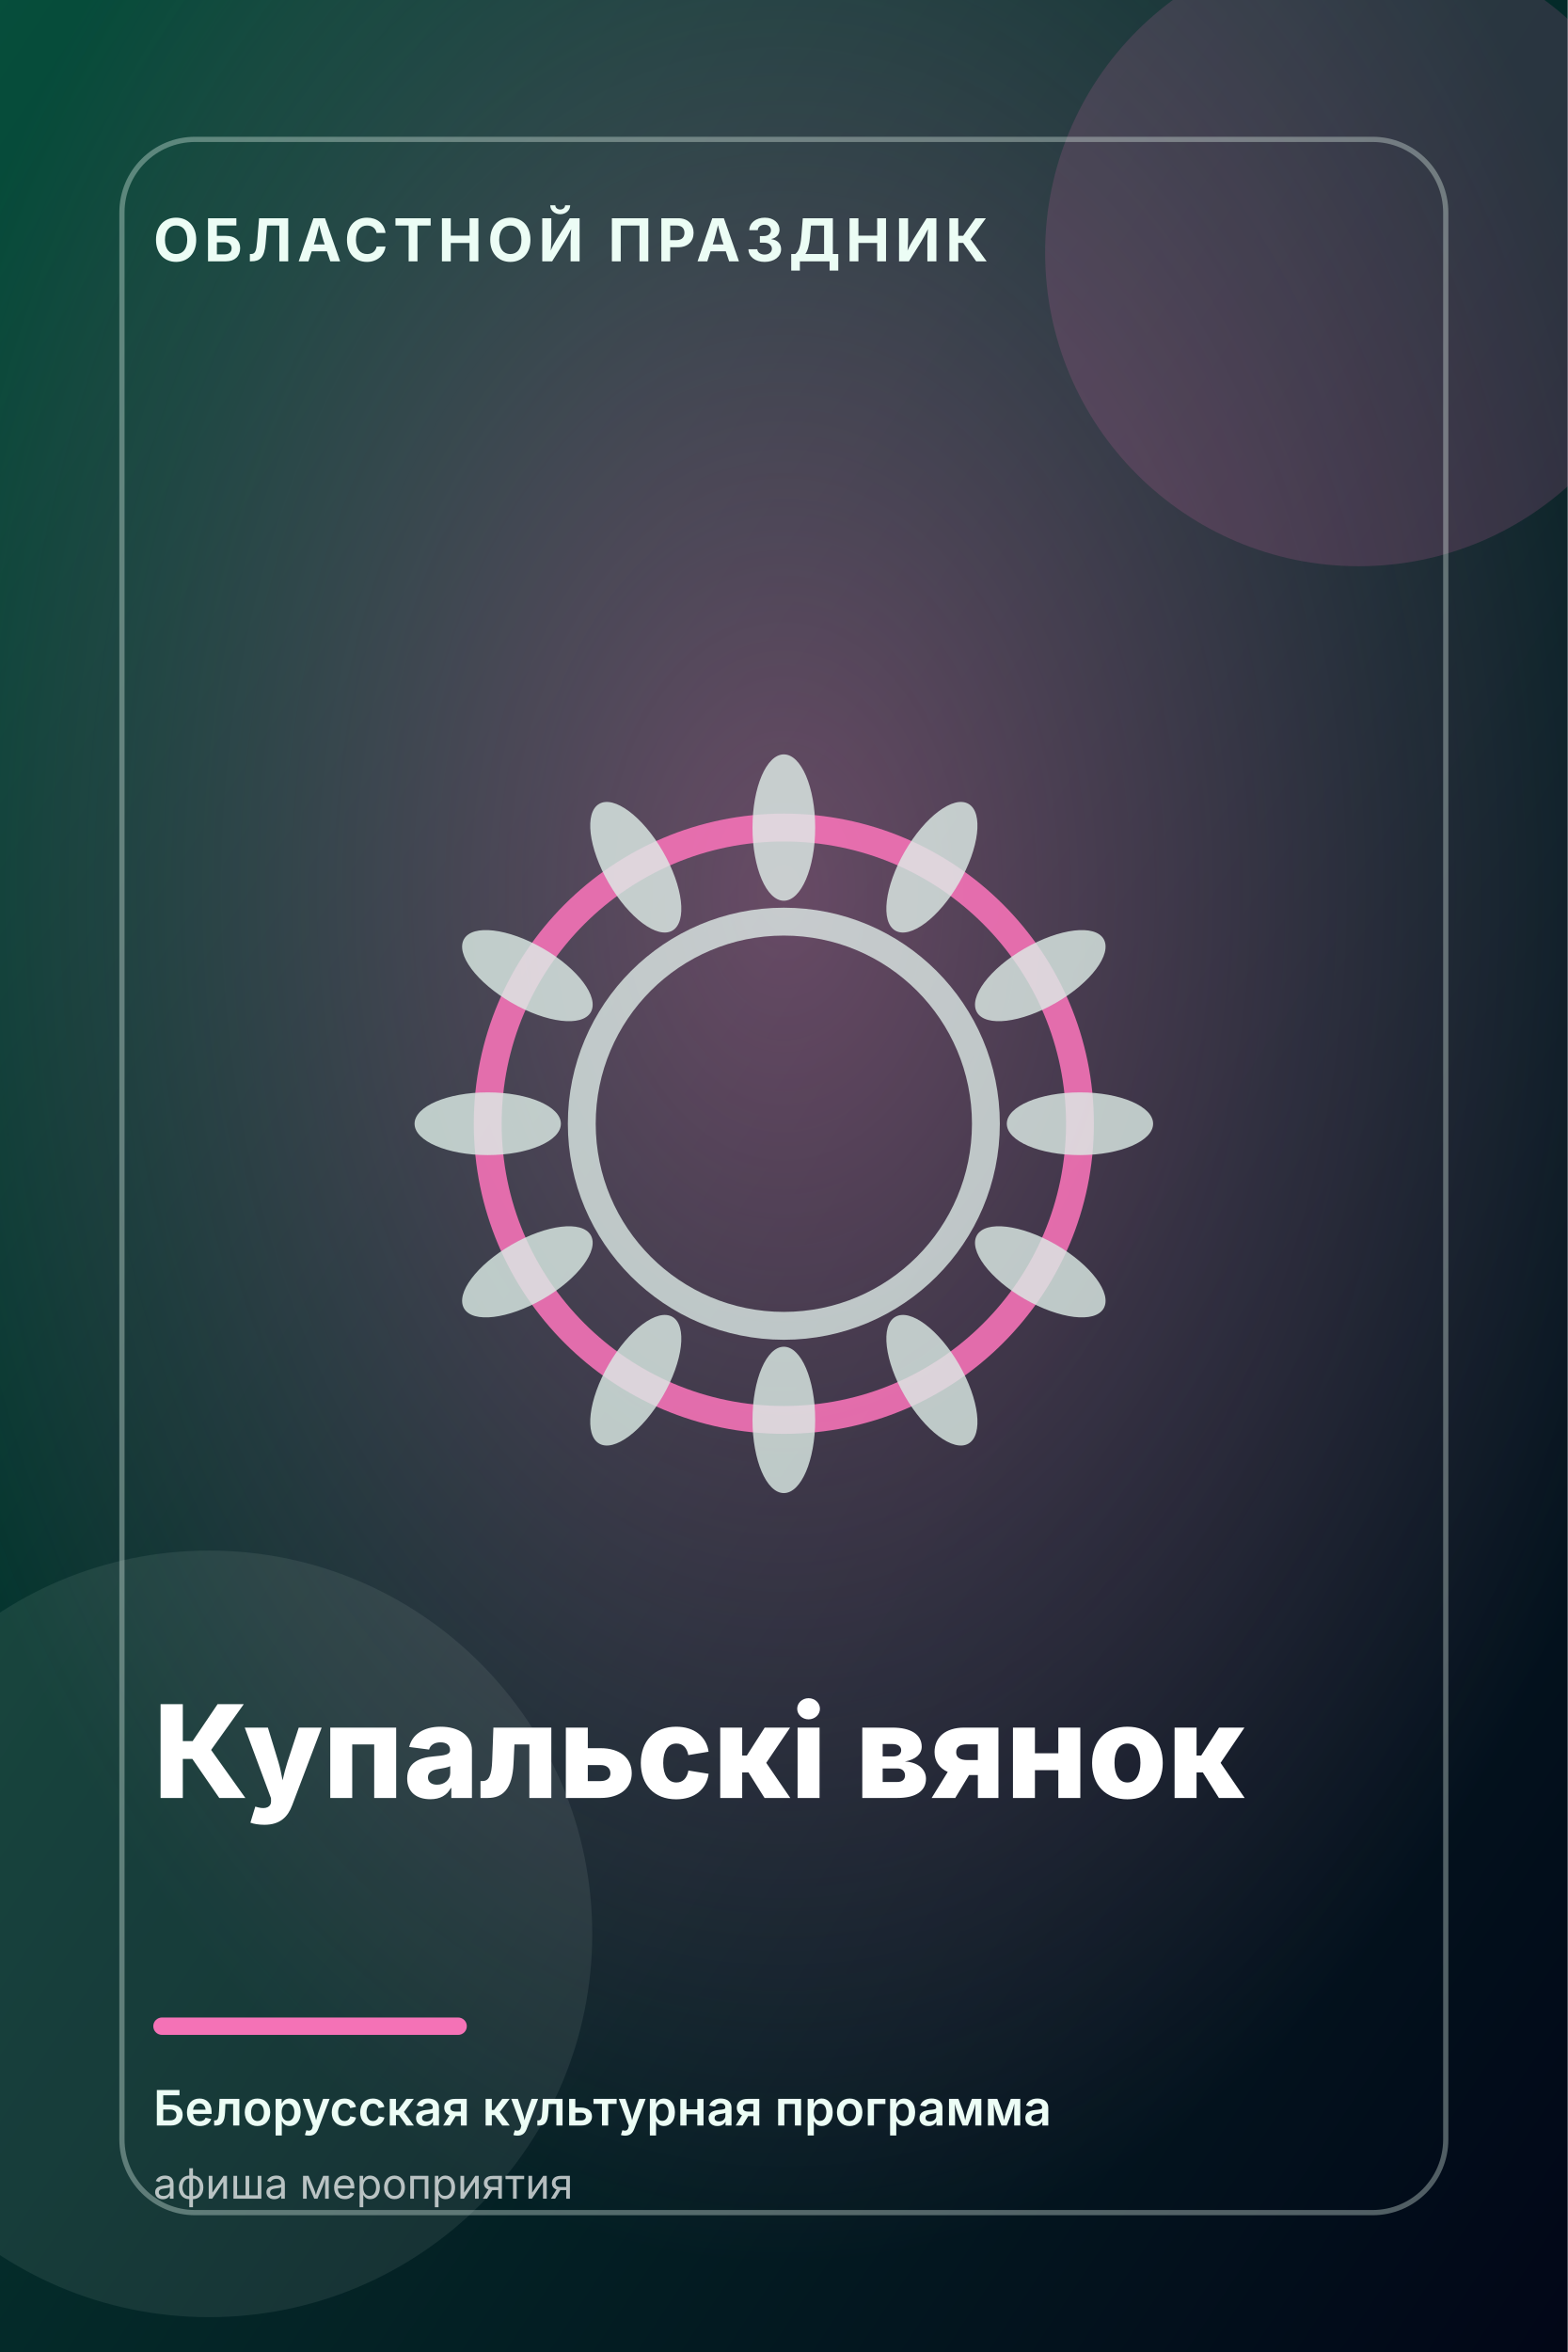
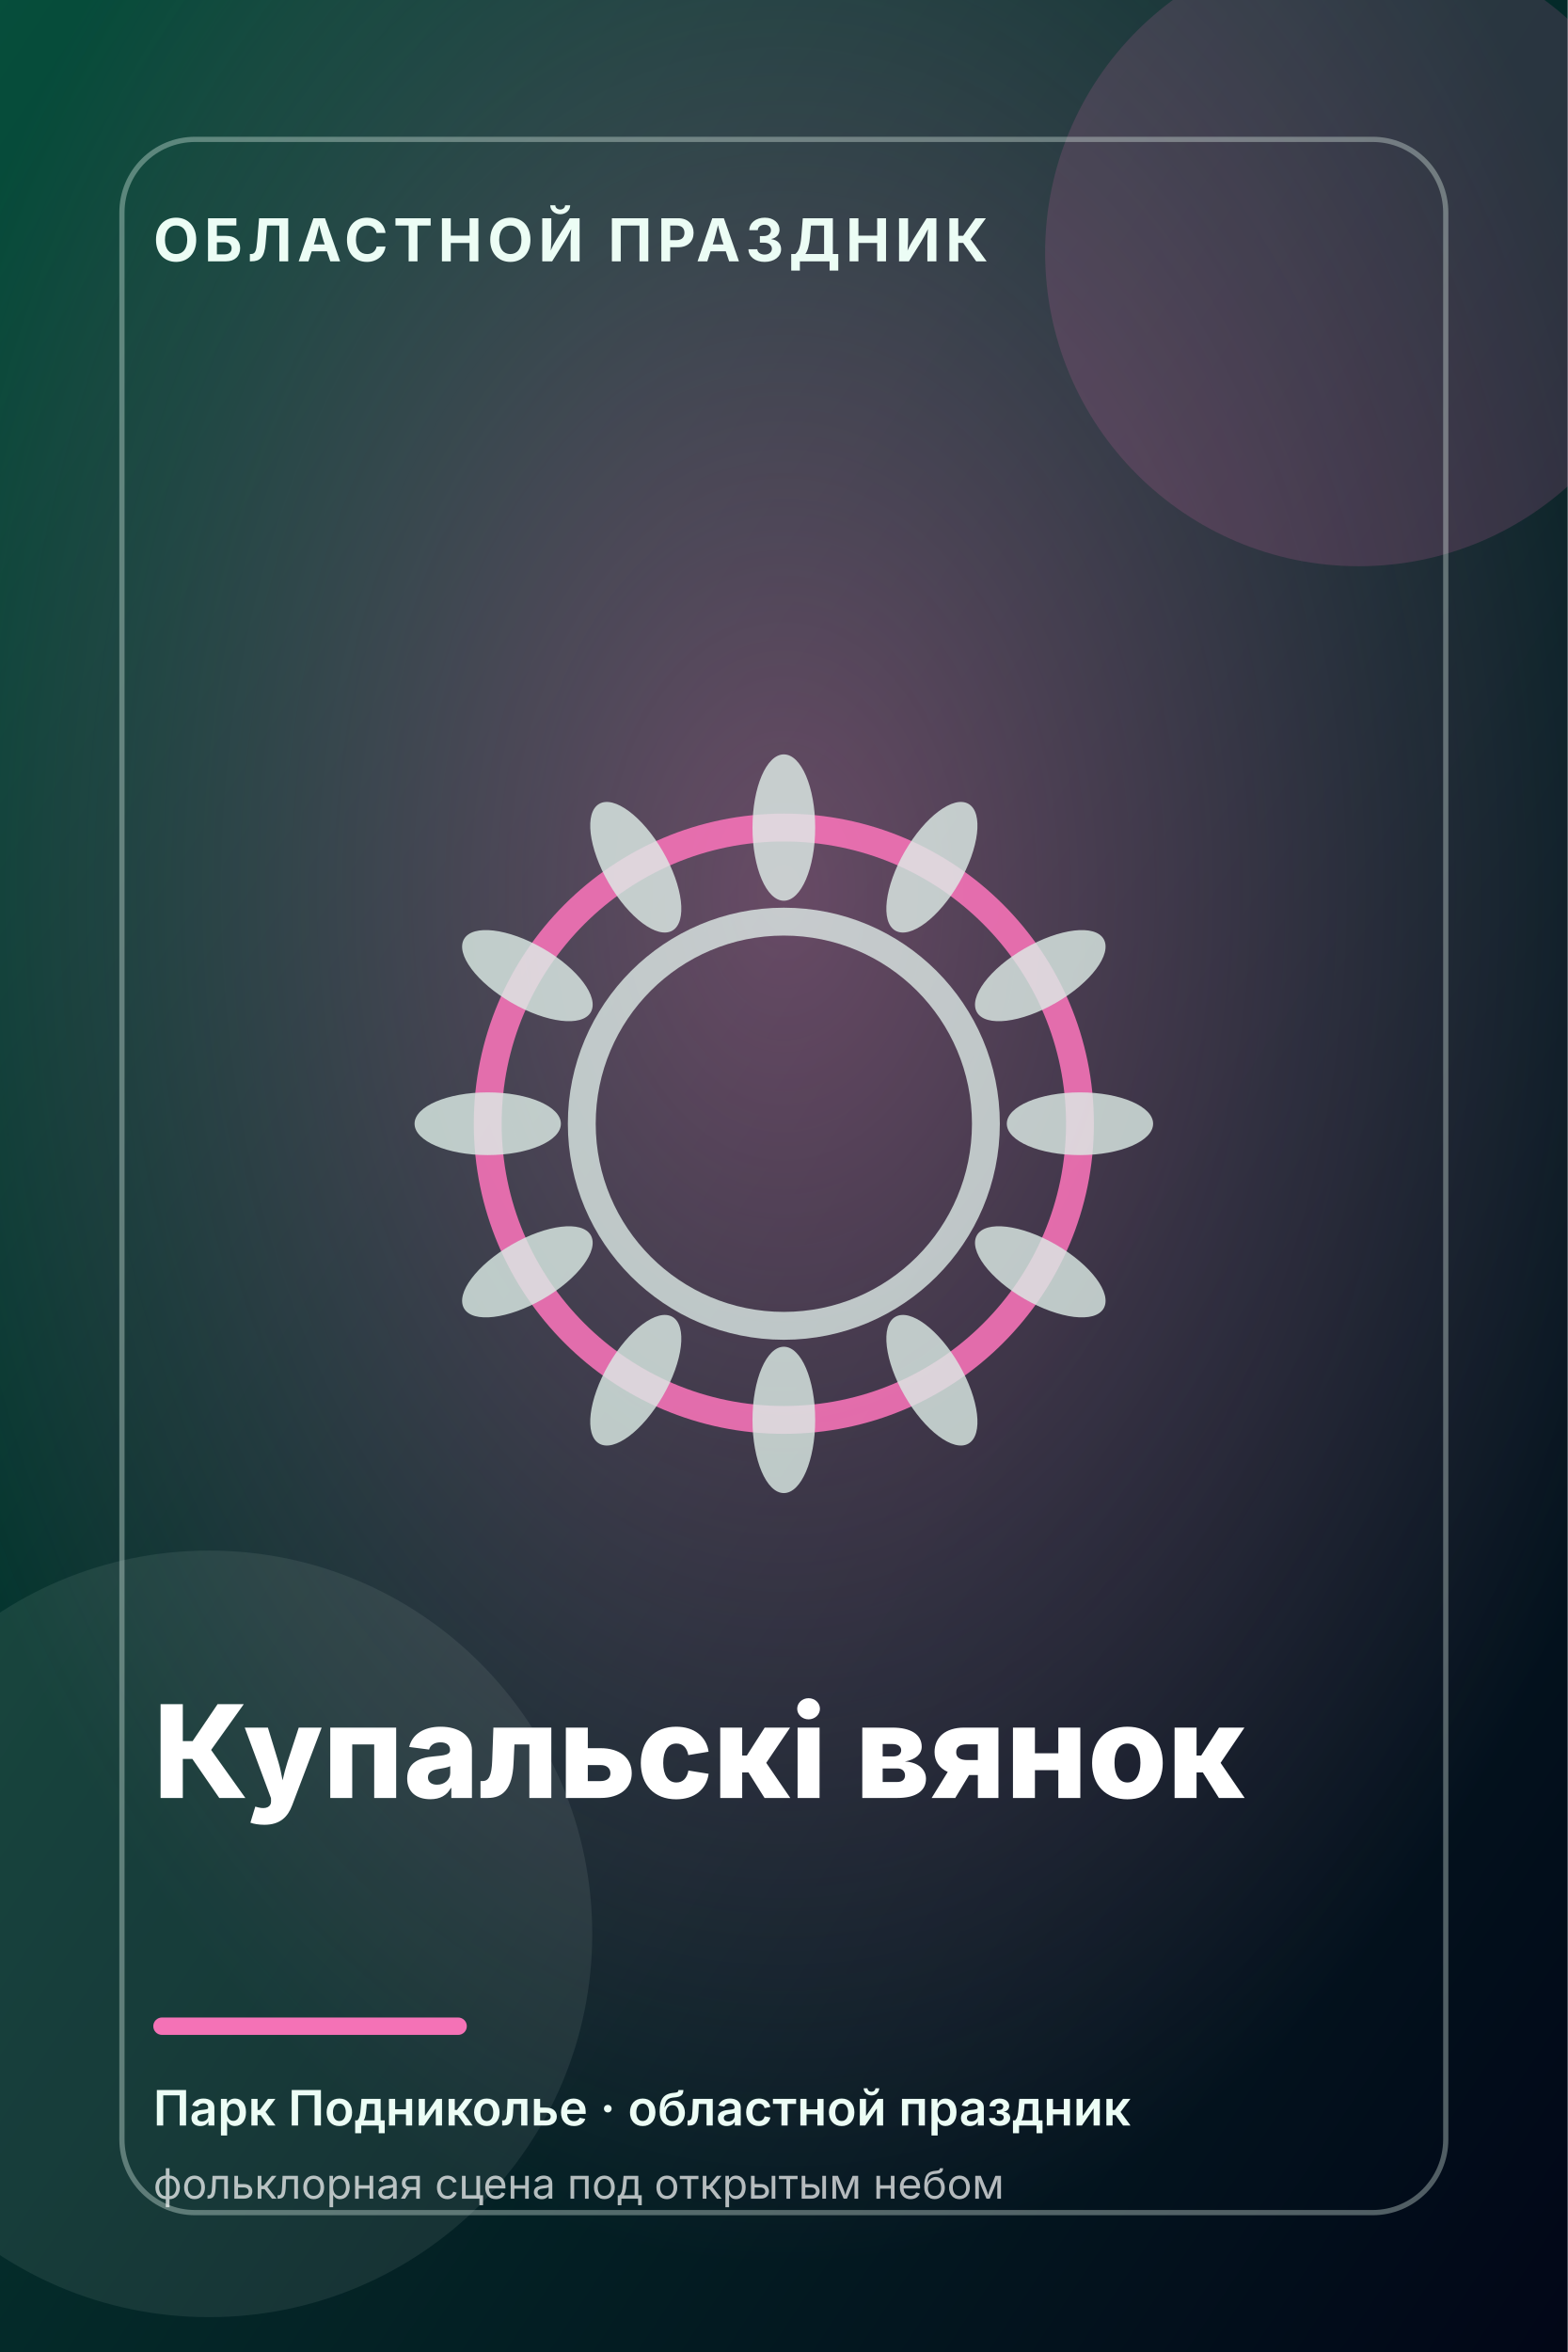
<svg xmlns="http://www.w3.org/2000/svg" width="900" height="1350" viewBox="0 0 900 1350" role="img" aria-labelledby="title desc">
  <defs>
    <linearGradient id="bg" x1="0" y1="0" x2="1" y2="1">
      <stop offset="0" stop-color="#064e3b" />
      <stop offset="1" stop-color="#020617" />
    </linearGradient>
    <radialGradient id="glow" cx="50%" cy="38%" r="58%">
      <stop offset="0" stop-color="#f472b6" stop-opacity="0.42" />
      <stop offset="1" stop-color="#f472b6" stop-opacity="0" />
    </radialGradient>
  </defs>
  <rect width="900" height="1350" fill="url(#bg)" />
  <rect width="900" height="1350" fill="url(#glow)" />
  <circle cx="780" cy="145" r="180" fill="#f472b6" opacity="0.16" />
  <circle cx="120" cy="1110" r="220" fill="#ecfdf5" opacity="0.08" />
  <g fill="none" stroke="#f472b6" stroke-width="16" opacity="0.9">
    <circle cx="450" cy="645" r="170" />
    <circle cx="450" cy="645" r="116" stroke="#ecfdf5" opacity="0.8" />
    <ellipse cx="450" cy="475" rx="18" ry="42" transform="rotate(0 450 645)" fill="#ecfdf5" stroke="none" opacity="0.82" />
    <ellipse cx="450" cy="475" rx="18" ry="42" transform="rotate(30 450 645)" fill="#ecfdf5" stroke="none" opacity="0.82" />
    <ellipse cx="450" cy="475" rx="18" ry="42" transform="rotate(60 450 645)" fill="#ecfdf5" stroke="none" opacity="0.82" />
    <ellipse cx="450" cy="475" rx="18" ry="42" transform="rotate(90 450 645)" fill="#ecfdf5" stroke="none" opacity="0.82" />
    <ellipse cx="450" cy="475" rx="18" ry="42" transform="rotate(120 450 645)" fill="#ecfdf5" stroke="none" opacity="0.82" />
    <ellipse cx="450" cy="475" rx="18" ry="42" transform="rotate(150 450 645)" fill="#ecfdf5" stroke="none" opacity="0.82" />
    <ellipse cx="450" cy="475" rx="18" ry="42" transform="rotate(180 450 645)" fill="#ecfdf5" stroke="none" opacity="0.82" />
    <ellipse cx="450" cy="475" rx="18" ry="42" transform="rotate(210 450 645)" fill="#ecfdf5" stroke="none" opacity="0.82" />
    <ellipse cx="450" cy="475" rx="18" ry="42" transform="rotate(240 450 645)" fill="#ecfdf5" stroke="none" opacity="0.82" />
    <ellipse cx="450" cy="475" rx="18" ry="42" transform="rotate(270 450 645)" fill="#ecfdf5" stroke="none" opacity="0.82" />
    <ellipse cx="450" cy="475" rx="18" ry="42" transform="rotate(300 450 645)" fill="#ecfdf5" stroke="none" opacity="0.82" />
    <ellipse cx="450" cy="475" rx="18" ry="42" transform="rotate(330 450 645)" fill="#ecfdf5" stroke="none" opacity="0.82" />
  </g>
  <rect x="70" y="80" width="760" height="1190" rx="42" fill="none" stroke="#ecfdf5" stroke-opacity="0.34" stroke-width="3" />
  <text x="88" y="150" fill="#ecfdf5" font-family="Inter, Arial, sans-serif" font-size="34" font-weight="700" letter-spacing="3">ОБЛАСТНОЙ ПРАЗДНИК</text>
  <text x="88" y="1032" fill="#ffffff" font-family="Inter, Arial, sans-serif" font-size="74" font-weight="800">
    <tspan x="88" dy="0">Купальскі вянок</tspan>
    <tspan x="88" dy="86" />
  </text>
  <rect x="88" y="1158" width="180" height="10" rx="5" fill="#f472b6" />
-   <text x="88" y="1220" fill="#ecfdf5" font-family="Inter, Arial, sans-serif" font-size="28" font-weight="600">Белорусская культурная программа</text>
-   <text x="88" y="1262" fill="#ffffff" fill-opacity="0.70" font-family="Inter, Arial, sans-serif" font-size="24">афиша мероприятия</text>
+   <text x="88" y="1220" fill="#ecfdf5" font-family="Inter, Arial, sans-serif" font-size="28" font-weight="600">Парк Подниколье · областной праздник</text>
+   <text x="88" y="1262" fill="#ffffff" fill-opacity="0.70" font-family="Inter, Arial, sans-serif" font-size="24">фольклорная сцена под открытым небом</text>
</svg>
